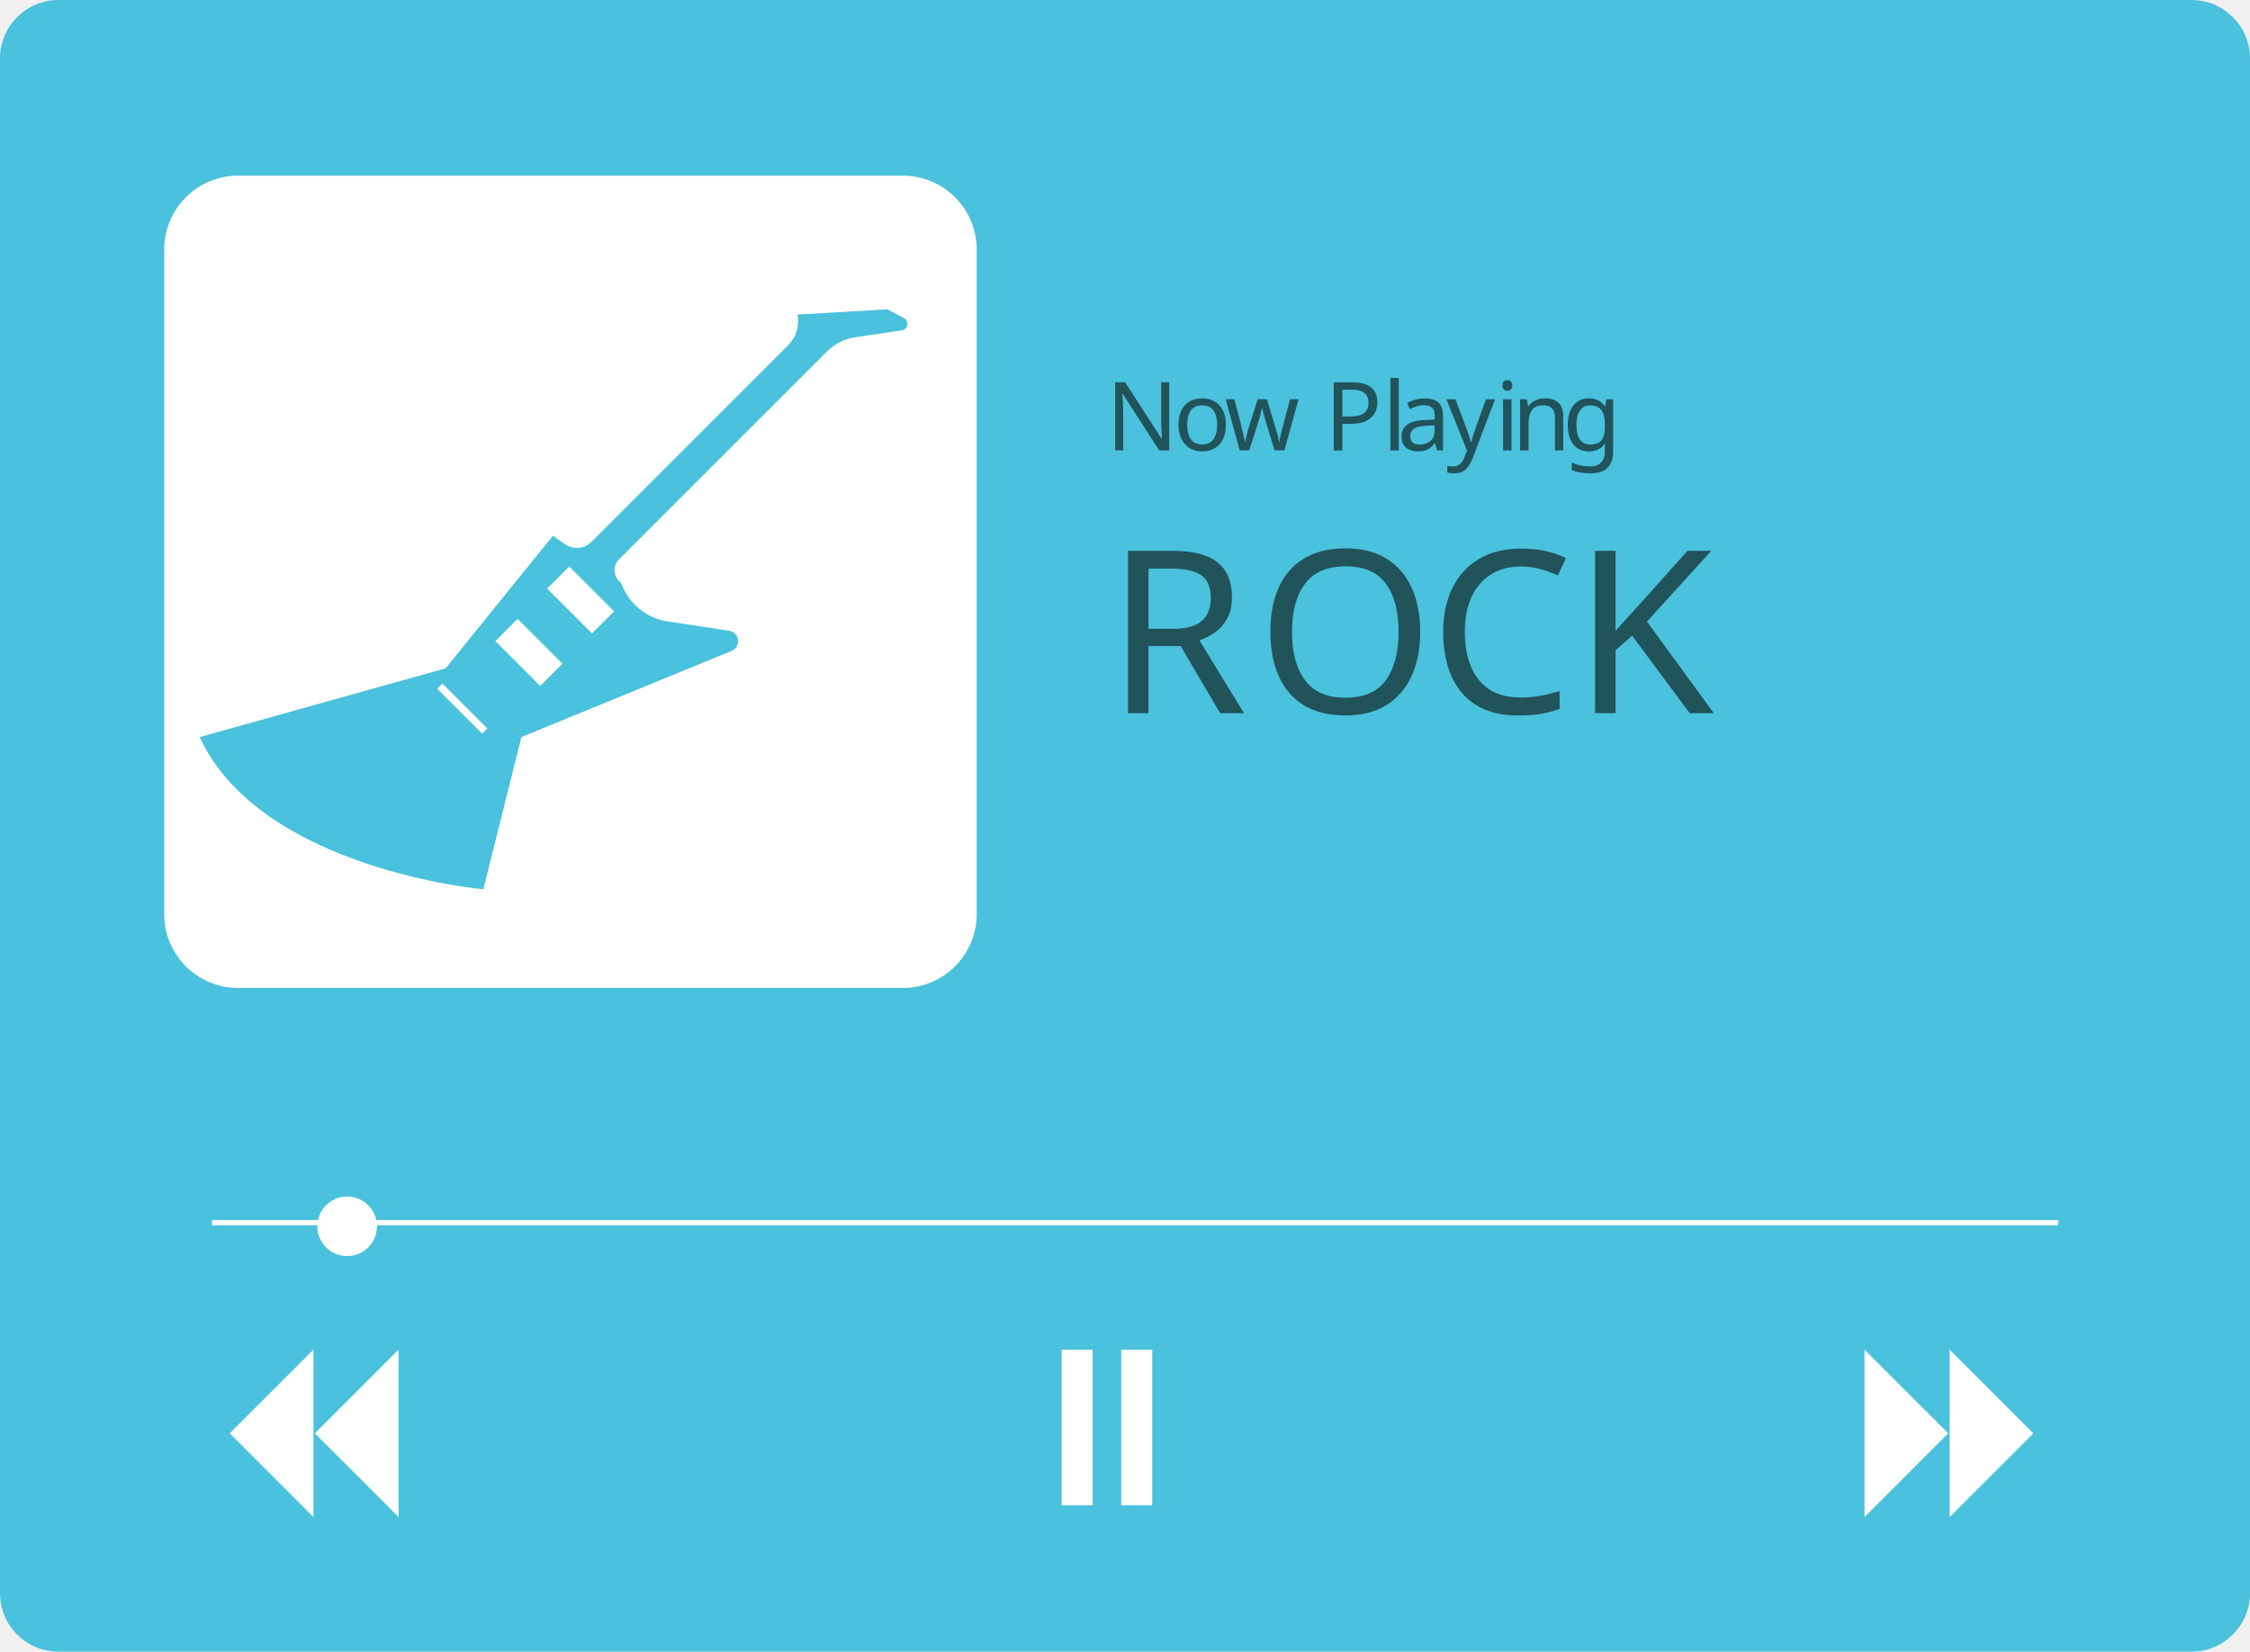
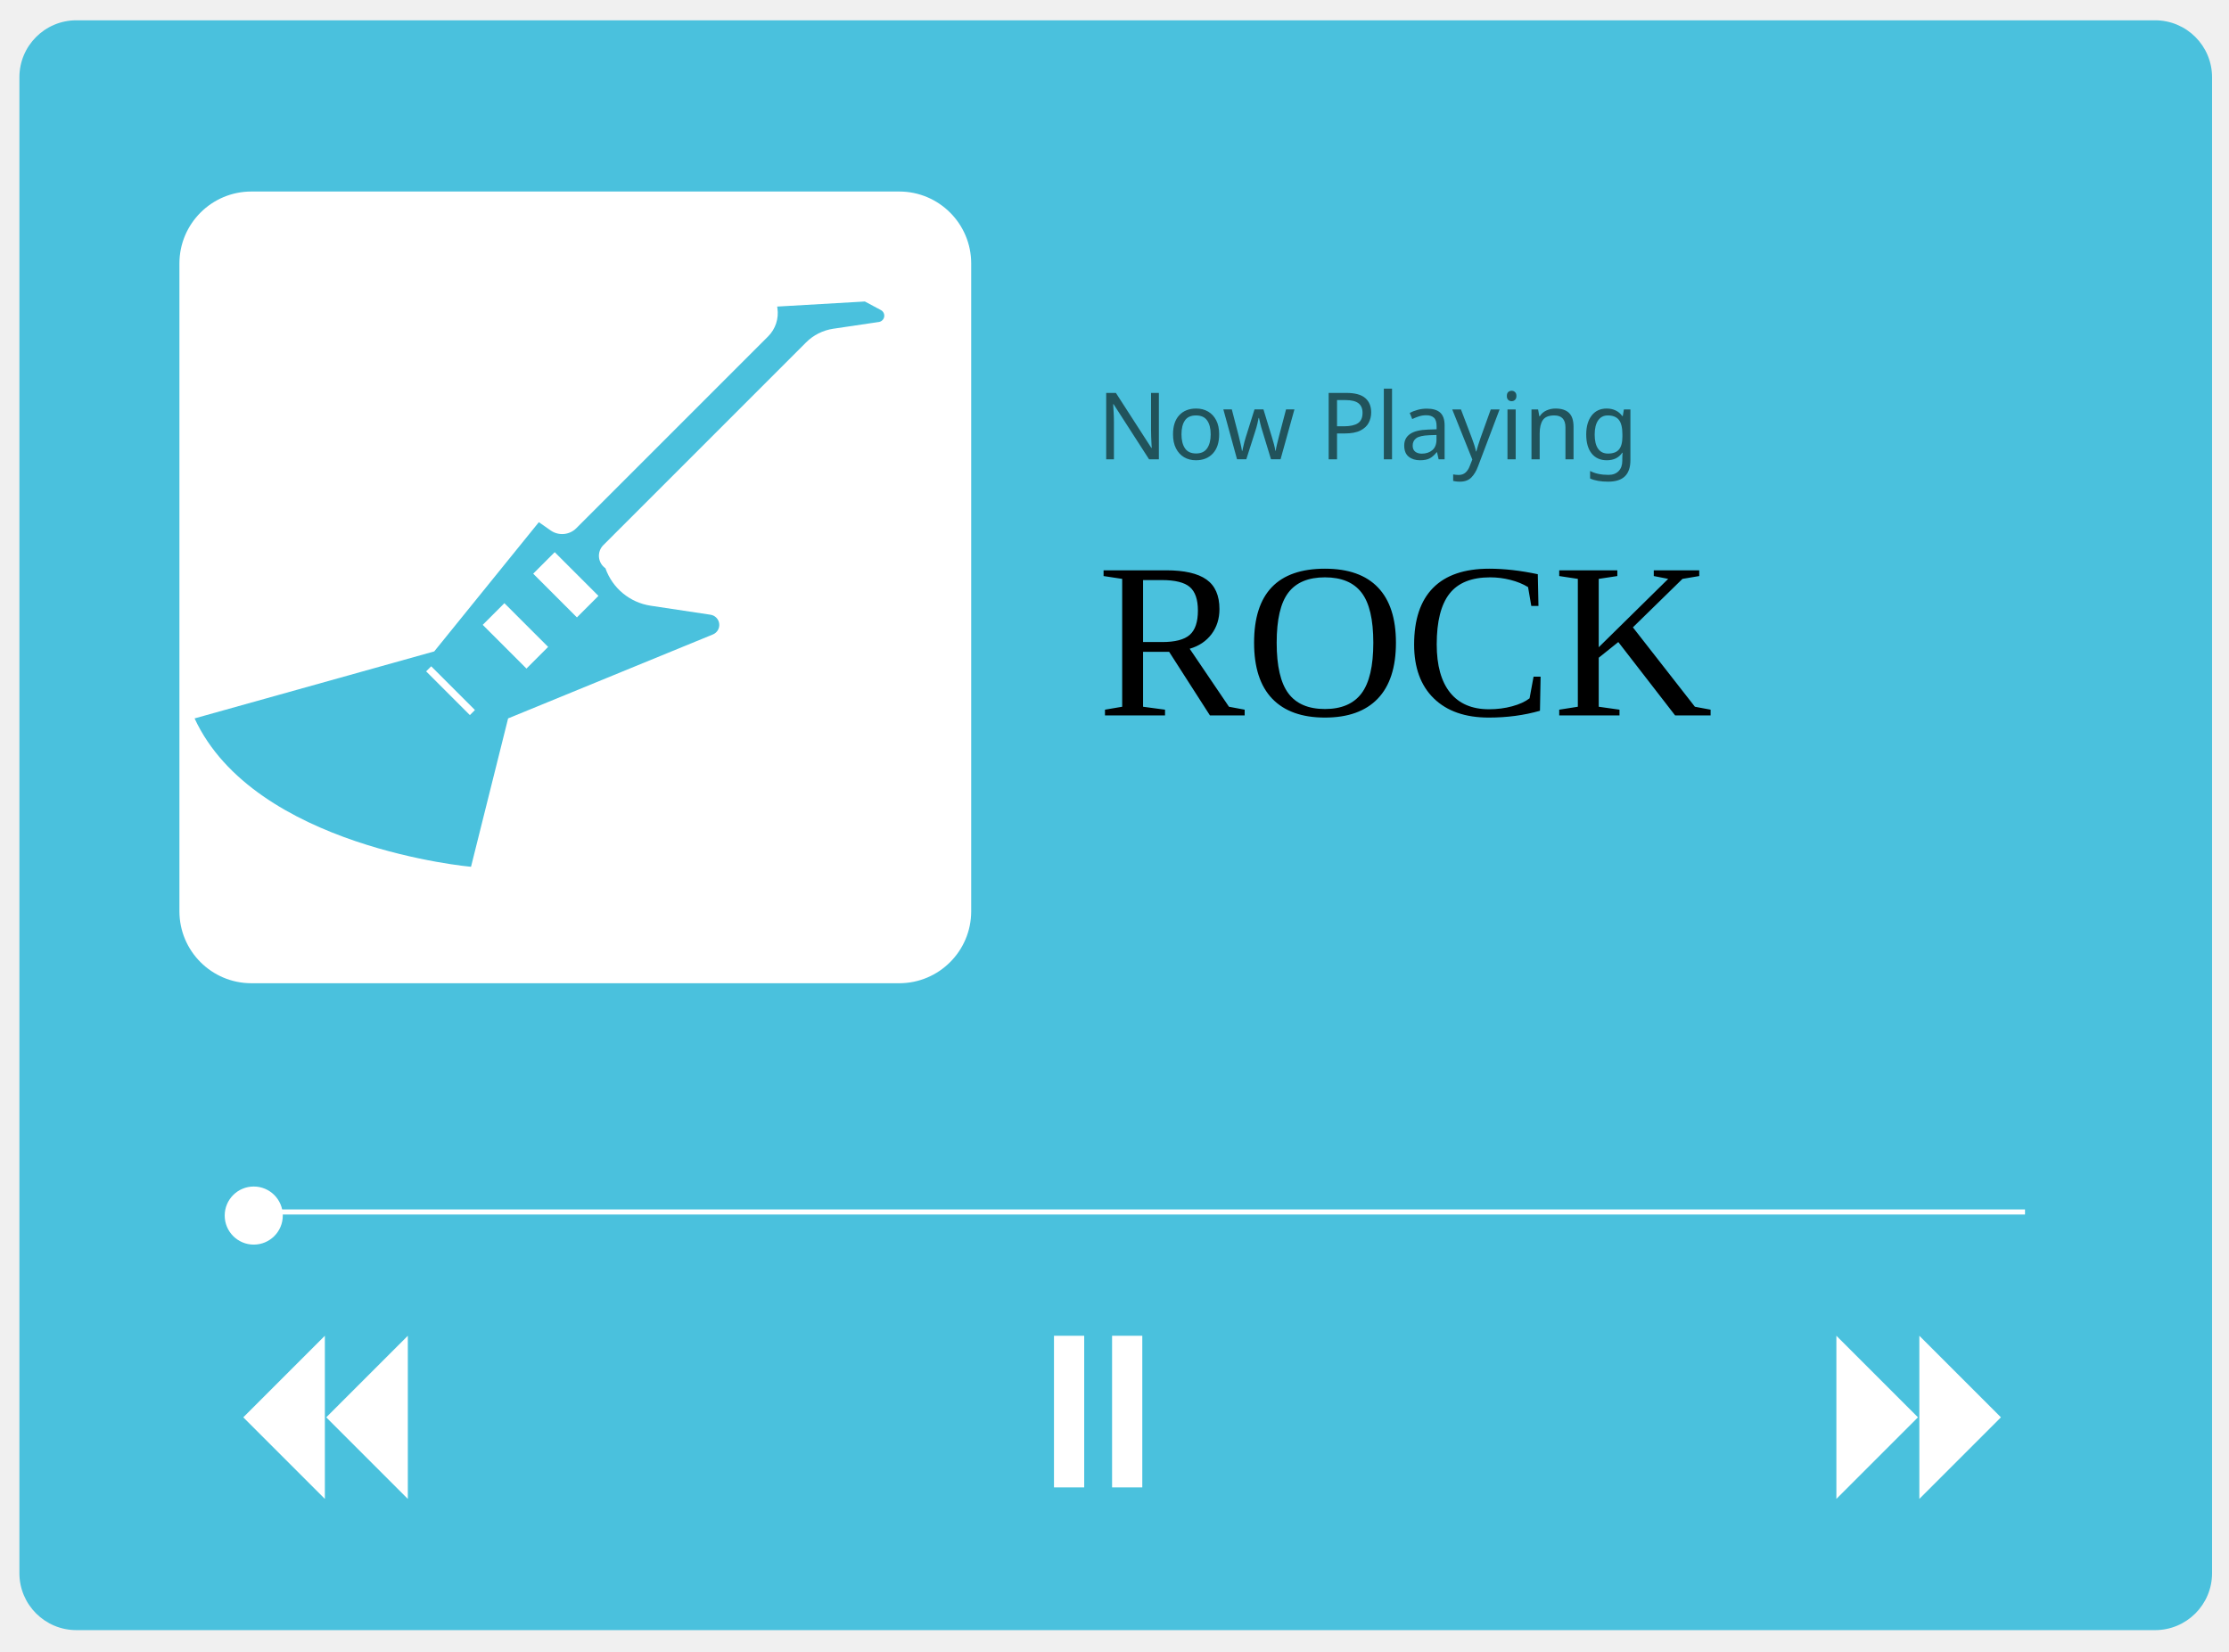
- <svg xmlns="http://www.w3.org/2000/svg" viewBox="0 0 1296.16 951.7">
+ <svg xmlns="http://www.w3.org/2000/svg" viewBox="0 0 1317.64 976.26">
  <defs>
    <style>
        .musicRockCls-1 {
            fill: #4ac1dd;
        }
        
        .musicRockCls-2 {
            fill: #fff;
        }
        
        .musicRockCls-3 {
            font-size: 55px;
        }
        
        .musicRockCls-3,
        .musicRockCls-5 {
            fill: #21535b;
            font-family: "HelvNeue Roman for IBM";
        }
        
        .musicRockCls-4 {
-             letter-spacing: -1px;
+             font-size: 131px;
        }
        
        .musicRockCls-5 {
-             font-size: 131px;
-         }
-         
-         .musicRockCls-6 {
-             letter-spacing: 1px;
-         }
-         
-         .musicRockCls-7 {
            fill: none;
            stroke: #fff;
            stroke-miterlimit: 10;
            stroke-width: 3px;
        }
        </style>
  </defs>
-   <rect class="musicRockCls-1" width="1296.16" height="951.7" rx="33.69" ry="33.69" />
-   <rect class="musicRockCls-2" x="94.59" y="101.22" width="468.05" height="468.05" rx="42.56" ry="42.56" />
-   <text class="musicRockCls-3" transform="translate(637.11 259.55)">N
-         <tspan class="musicRockCls-4" x="38.77" y="0">o</tspan>
-     <tspan x="68.36" y="0">w Pl</tspan>
-     <tspan x="167.75" y="0">a</tspan>
-     <tspan x="196.07" y="0">yi</tspan>
-     <tspan x="233.91" y="0">n</tspan>
-     <tspan x="263.01" y="0">g</tspan>
-   </text>
-   <text class="musicRockCls-5" transform="translate(637.11 410.94)">
-     <tspan class="musicRockCls-4" x="0" y="0">R</tspan>
-     <tspan class="musicRockCls-6" x="86.72" y="0">O</tspan>
-     <tspan x="186.28" y="0">CK</tspan>
-   </text>
-   <polyline class="musicRockCls-2" points="180.57 874.13 132.34 825.9 180.57 777.68" />
-   <polyline class="musicRockCls-2" points="229.61 874.13 181.38 825.9 229.61 777.68" />
-   <polyline class="musicRockCls-2" points="1123.12 777.68 1171.35 825.9 1123.12 874.13" />
-   <polyline class="musicRockCls-2" points="1074.08 777.68 1122.31 825.9 1074.08 874.13" />
-   <rect class="musicRockCls-2" x="611.58" y="777.68" width="17.86" height="89.64" />
-   <rect class="musicRockCls-2" x="645.92" y="777.68" width="17.86" height="89.64" />
-   <line class="musicRockCls-7" x1="122.12" y1="704.5" x2="1185.59" y2="704.5" />
-   <circle id="seek" class="musicRockCls-2" cx="200" cy="706.62" r="17.17" />
+   <rect class="musicRockCls-1" x="11.47" y="12" width="1296.16" height="951.7" rx="33.69" ry="33.69" />
+   <rect class="musicRockCls-2" x="106.06" y="113.22" width="468.05" height="468.05" rx="42.56" ry="42.56" />
+   <text class="musicRockCls-3" transform="translate(648.58 271.55)">Now Playing</text>
+   <text class="musicRockCls-4" transform="translate(648.58 422.94)">ROCK</text>
+   <polyline class="musicRockCls-2" points="192.04 886.13 143.81 837.9 192.04 789.68" />
+   <polyline class="musicRockCls-2" points="241.08 886.13 192.85 837.9 241.08 789.68" />
+   <polyline class="musicRockCls-2" points="1134.59 789.68 1182.82 837.9 1134.59 886.13" />
+   <polyline class="musicRockCls-2" points="1085.55 789.68 1133.78 837.9 1085.55 886.13" />
+   <rect class="musicRockCls-2" x="623.05" y="789.68" width="17.86" height="89.64" />
+   <rect class="musicRockCls-2" x="657.39" y="789.68" width="17.86" height="89.64" />
+   <line class="musicRockCls-5" x1="133.59" y1="716.5" x2="1197.06" y2="716.5" />
+   <circle id="seek" class="musicRockCls-2" cx="150" cy="718.62" r="17.17" />
  <path class="musicRockCls-1" d="M532.22,195.32l-9.5-5.08-51.84,3,0.15,1a19.5,19.5,0,0,1-5.5,16.64l-113.4,113.4a11.82,11.82,0,0,1-15.07,1.36L330,320.7l-61.84,76.4L126.49,436.71c35.37,76.4,163.41,87.72,163.41,87.72l21.93-87.72L432.9,387.07a6.09,6.09,0,0,0-1.4-11.65l-35.39-5.33a33.67,33.67,0,0,1-26.75-22.15h0a8.94,8.94,0,0,1-1.24-13.67L487.94,214.45A28.69,28.69,0,0,1,504,206.35l27-4A3.76,3.76,0,0,0,532.22,195.32Zm-243,239.43-25.85-25.85,3-3,25.85,25.85Zm33.46-27.5-25.85-25.85,12.81-12.81,25.85,25.85ZM352.51,377l-25.85-25.85,12.72-12.72,25.85,25.85Z" transform="translate(-11.47 -12)" />
  <path class="musicRockCls-1" d="M877.27,267.42" transform="translate(-11.47 -12)" />
</svg>
